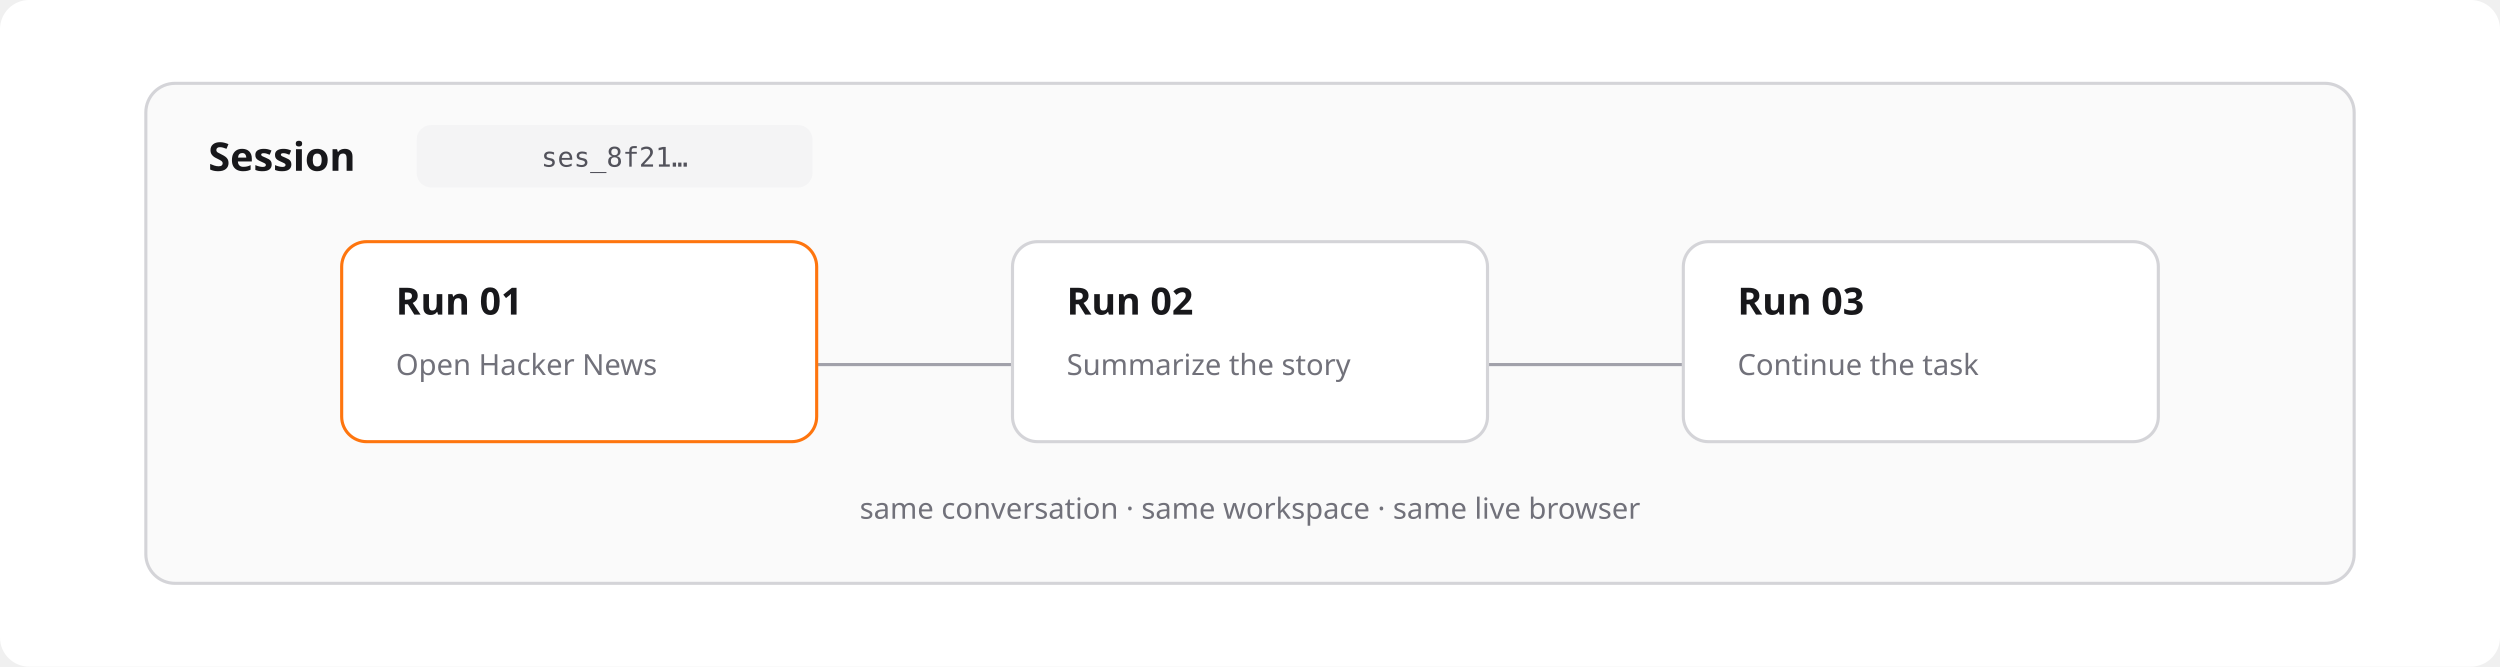
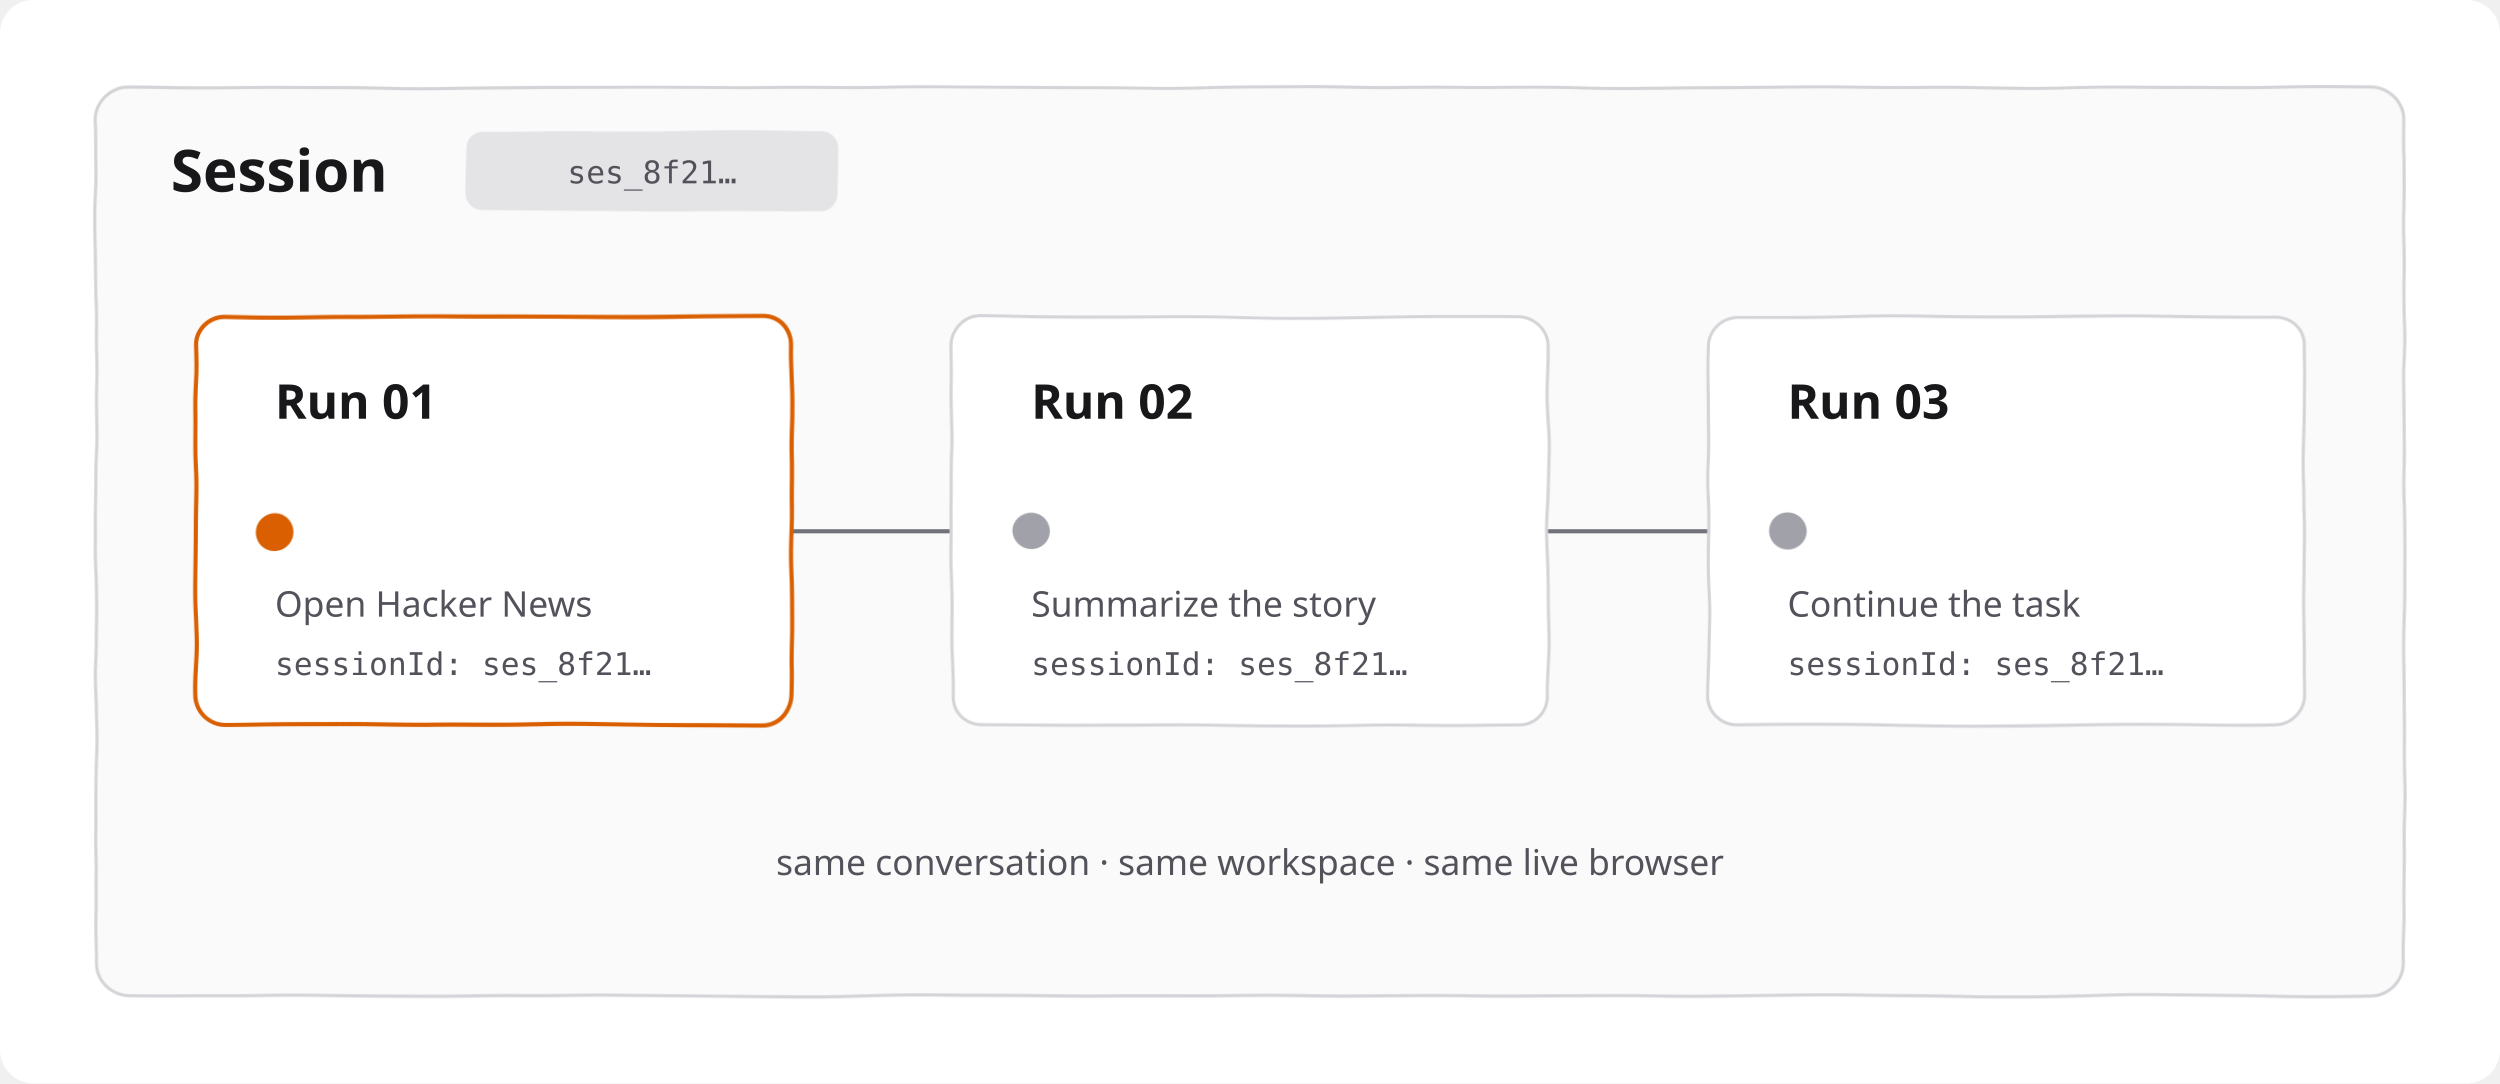
- <svg xmlns="http://www.w3.org/2000/svg" width="1200" height="320" viewBox="0 0 1200 320" fill="none" role="img" aria-labelledby="title desc">
+ <svg xmlns="http://www.w3.org/2000/svg" width="1200" height="520" viewBox="0 0 1200 520" fill="none" role="img" aria-labelledby="title desc">
+   <style>
+     .heading{fill:#18181B;font:650 28px Geist,ui-sans-serif,system-ui,sans-serif}
+     .label{fill:#18181B;font:620 23px Geist,ui-sans-serif,system-ui,sans-serif}
+     .body{fill:#52525B;font:17px Geist,ui-sans-serif,system-ui,sans-serif}
+     .mono{fill:#52525B;font:15px "Geist Mono",ui-monospace,monospace}
+     rect:not(.canvas),circle{filter:url(#rough)}path{stroke-linecap:round;stroke-linejoin:round}
+   </style>
  <defs>
-     <marker id="arrow" markerWidth="8" markerHeight="8" refX="7" refY="4" orient="auto">
-       <path d="M1 1L7 4L1 7" fill="none" stroke="#A1A1AA" stroke-width="1.5" stroke-linecap="round" stroke-linejoin="round" />
+     <filter id="rough" x="-3%" y="-3%" width="106%" height="106%">
+       <feTurbulence type="fractalNoise" baseFrequency=".012 .025" numOctaves="2" seed="23" result="noise" />
+       <feDisplacementMap in="SourceGraphic" in2="noise" scale="2.2" xChannelSelector="R" yChannelSelector="G" />
+     </filter>
+     <marker id="arrow" markerWidth="10" markerHeight="10" refX="9" refY="5" orient="auto">
+       <path d="M1 1L9 5L1 9" fill="none" stroke="#71717A" stroke-width="1.8" stroke-linecap="round" stroke-linejoin="round" />
    </marker>
  </defs>
-   <rect width="1200" height="320" rx="14" fill="#FFFFFF" />
-   <rect x="70" y="40" width="1060" height="240" rx="14" fill="#FAFAFA" stroke="#D4D4D8" stroke-width="1.5" />
-   <text x="100" y="82" fill="#18181B" font-family="Geist, ui-sans-serif, system-ui, sans-serif" font-size="19" font-weight="600">Session</text>
-   <rect x="200" y="60" width="190" height="30" rx="7" fill="#F4F4F5" />
-   <text x="295" y="80" text-anchor="middle" fill="#52525B" font-family="Geist Mono, ui-monospace, monospace" font-size="13">ses_8f21…</text>
-   <path d="M244 175H934" stroke="#A1A1AA" stroke-width="1.5" marker-end="url(#arrow)" />
-   <circle cx="278" cy="175" r="8" fill="#FE750E" />
-   <rect x="164" y="116" width="228" height="96" rx="12" fill="#FFFFFF" stroke="#FE750E" stroke-width="1.5" />
-   <text x="190" y="151" fill="#18181B" font-family="Geist, ui-sans-serif, system-ui, sans-serif" font-size="18" font-weight="600">Run 01</text>
-   <text x="190" y="180" fill="#71717A" font-family="Geist, ui-sans-serif, system-ui, sans-serif" font-size="14">Open Hacker News</text>
-   <circle cx="600" cy="175" r="8" fill="#D4D4D8" />
-   <rect x="486" y="116" width="228" height="96" rx="12" fill="#FFFFFF" stroke="#D4D4D8" stroke-width="1.5" />
-   <text x="512" y="151" fill="#18181B" font-family="Geist, ui-sans-serif, system-ui, sans-serif" font-size="18" font-weight="600">Run 02</text>
-   <text x="512" y="180" fill="#71717A" font-family="Geist, ui-sans-serif, system-ui, sans-serif" font-size="14">Summarize the story</text>
-   <circle cx="922" cy="175" r="8" fill="#D4D4D8" />
-   <rect x="808" y="116" width="228" height="96" rx="12" fill="#FFFFFF" stroke="#D4D4D8" stroke-width="1.5" />
-   <text x="834" y="151" fill="#18181B" font-family="Geist, ui-sans-serif, system-ui, sans-serif" font-size="18" font-weight="600">Run 03</text>
-   <text x="834" y="180" fill="#71717A" font-family="Geist, ui-sans-serif, system-ui, sans-serif" font-size="14">Continue the task</text>
-   <text x="600" y="249" text-anchor="middle" fill="#71717A" font-family="Geist, ui-sans-serif, system-ui, sans-serif" font-size="14">same conversation · same workspace · same live browser</text>
+   <rect class="canvas" width="1200" height="520" rx="16" fill="#FFFFFF" />
+   <rect x="46" y="42" width="1108" height="436" rx="16" fill="#FAFAFA" stroke="#D4D4D8" stroke-width="1.5" />
+   <text x="82" y="92" class="heading">Session</text>
+   <rect x="224" y="63" width="178" height="38" rx="8" fill="#E4E4E7" />
+   <text x="313" y="88" class="mono" text-anchor="middle">ses_8f21…</text>
+   <path d="M192 255H1002" stroke="#71717A" stroke-width="2" marker-end="url(#arrow)" />
+   <rect x="94" y="152" width="286" height="196" rx="14" fill="#FFFFFF" stroke="#D95F00" stroke-width="2" />
+   <circle cx="132" cy="255" r="9" fill="#D95F00" />
+   <text x="132" y="201" class="label">Run 01</text>
+   <text x="132" y="296" class="body">Open Hacker News</text>
+   <text x="132" y="324" class="mono">sessionId: ses_8f21…</text>
+   <rect x="457" y="152" width="286" height="196" rx="14" fill="#FFFFFF" stroke="#D4D4D8" stroke-width="1.5" />
+   <circle cx="495" cy="255" r="9" fill="#A1A1AA" />
+   <text x="495" y="201" class="label">Run 02</text>
+   <text x="495" y="296" class="body">Summarize the story</text>
+   <text x="495" y="324" class="mono">sessionId: ses_8f21…</text>
+   <rect x="820" y="152" width="286" height="196" rx="14" fill="#FFFFFF" stroke="#D4D4D8" stroke-width="1.5" />
+   <circle cx="858" cy="255" r="9" fill="#A1A1AA" />
+   <text x="858" y="201" class="label">Run 03</text>
+   <text x="858" y="296" class="body">Continue the task</text>
+   <text x="858" y="324" class="mono">sessionId: ses_8f21…</text>
+   <text x="600" y="420" class="body" text-anchor="middle">same conversation · same workspace · same live browser</text>
</svg>
